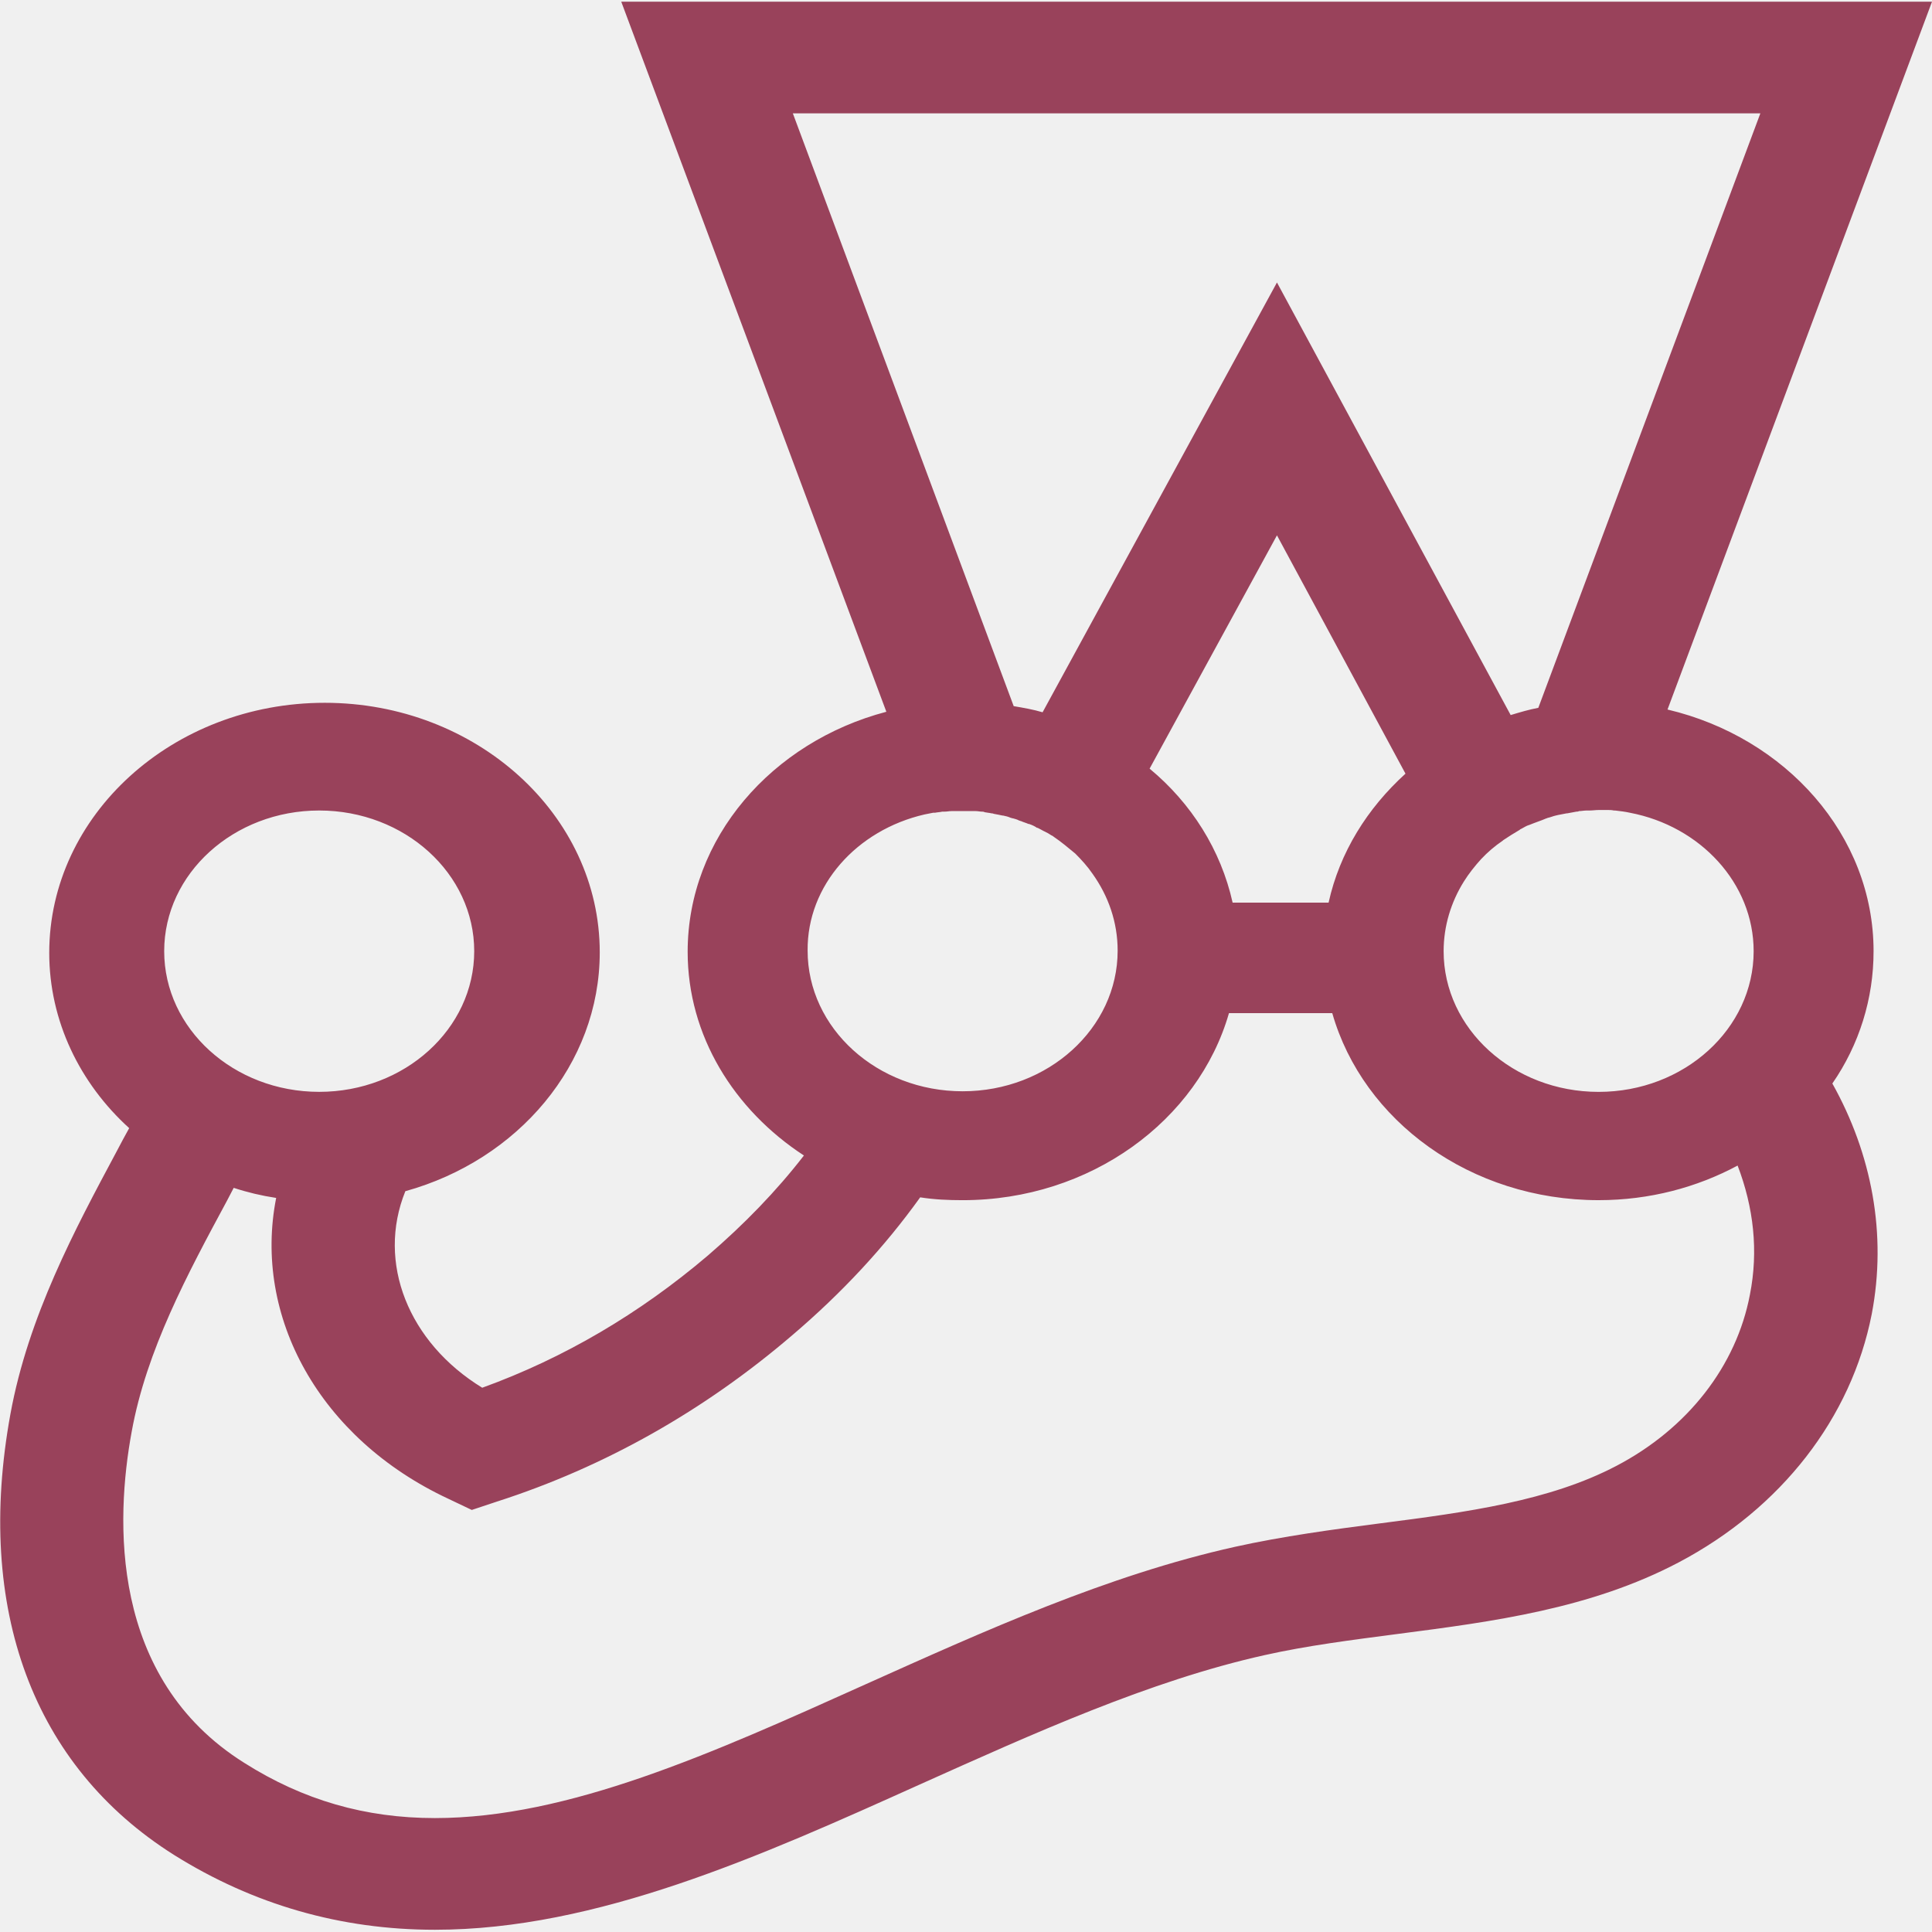
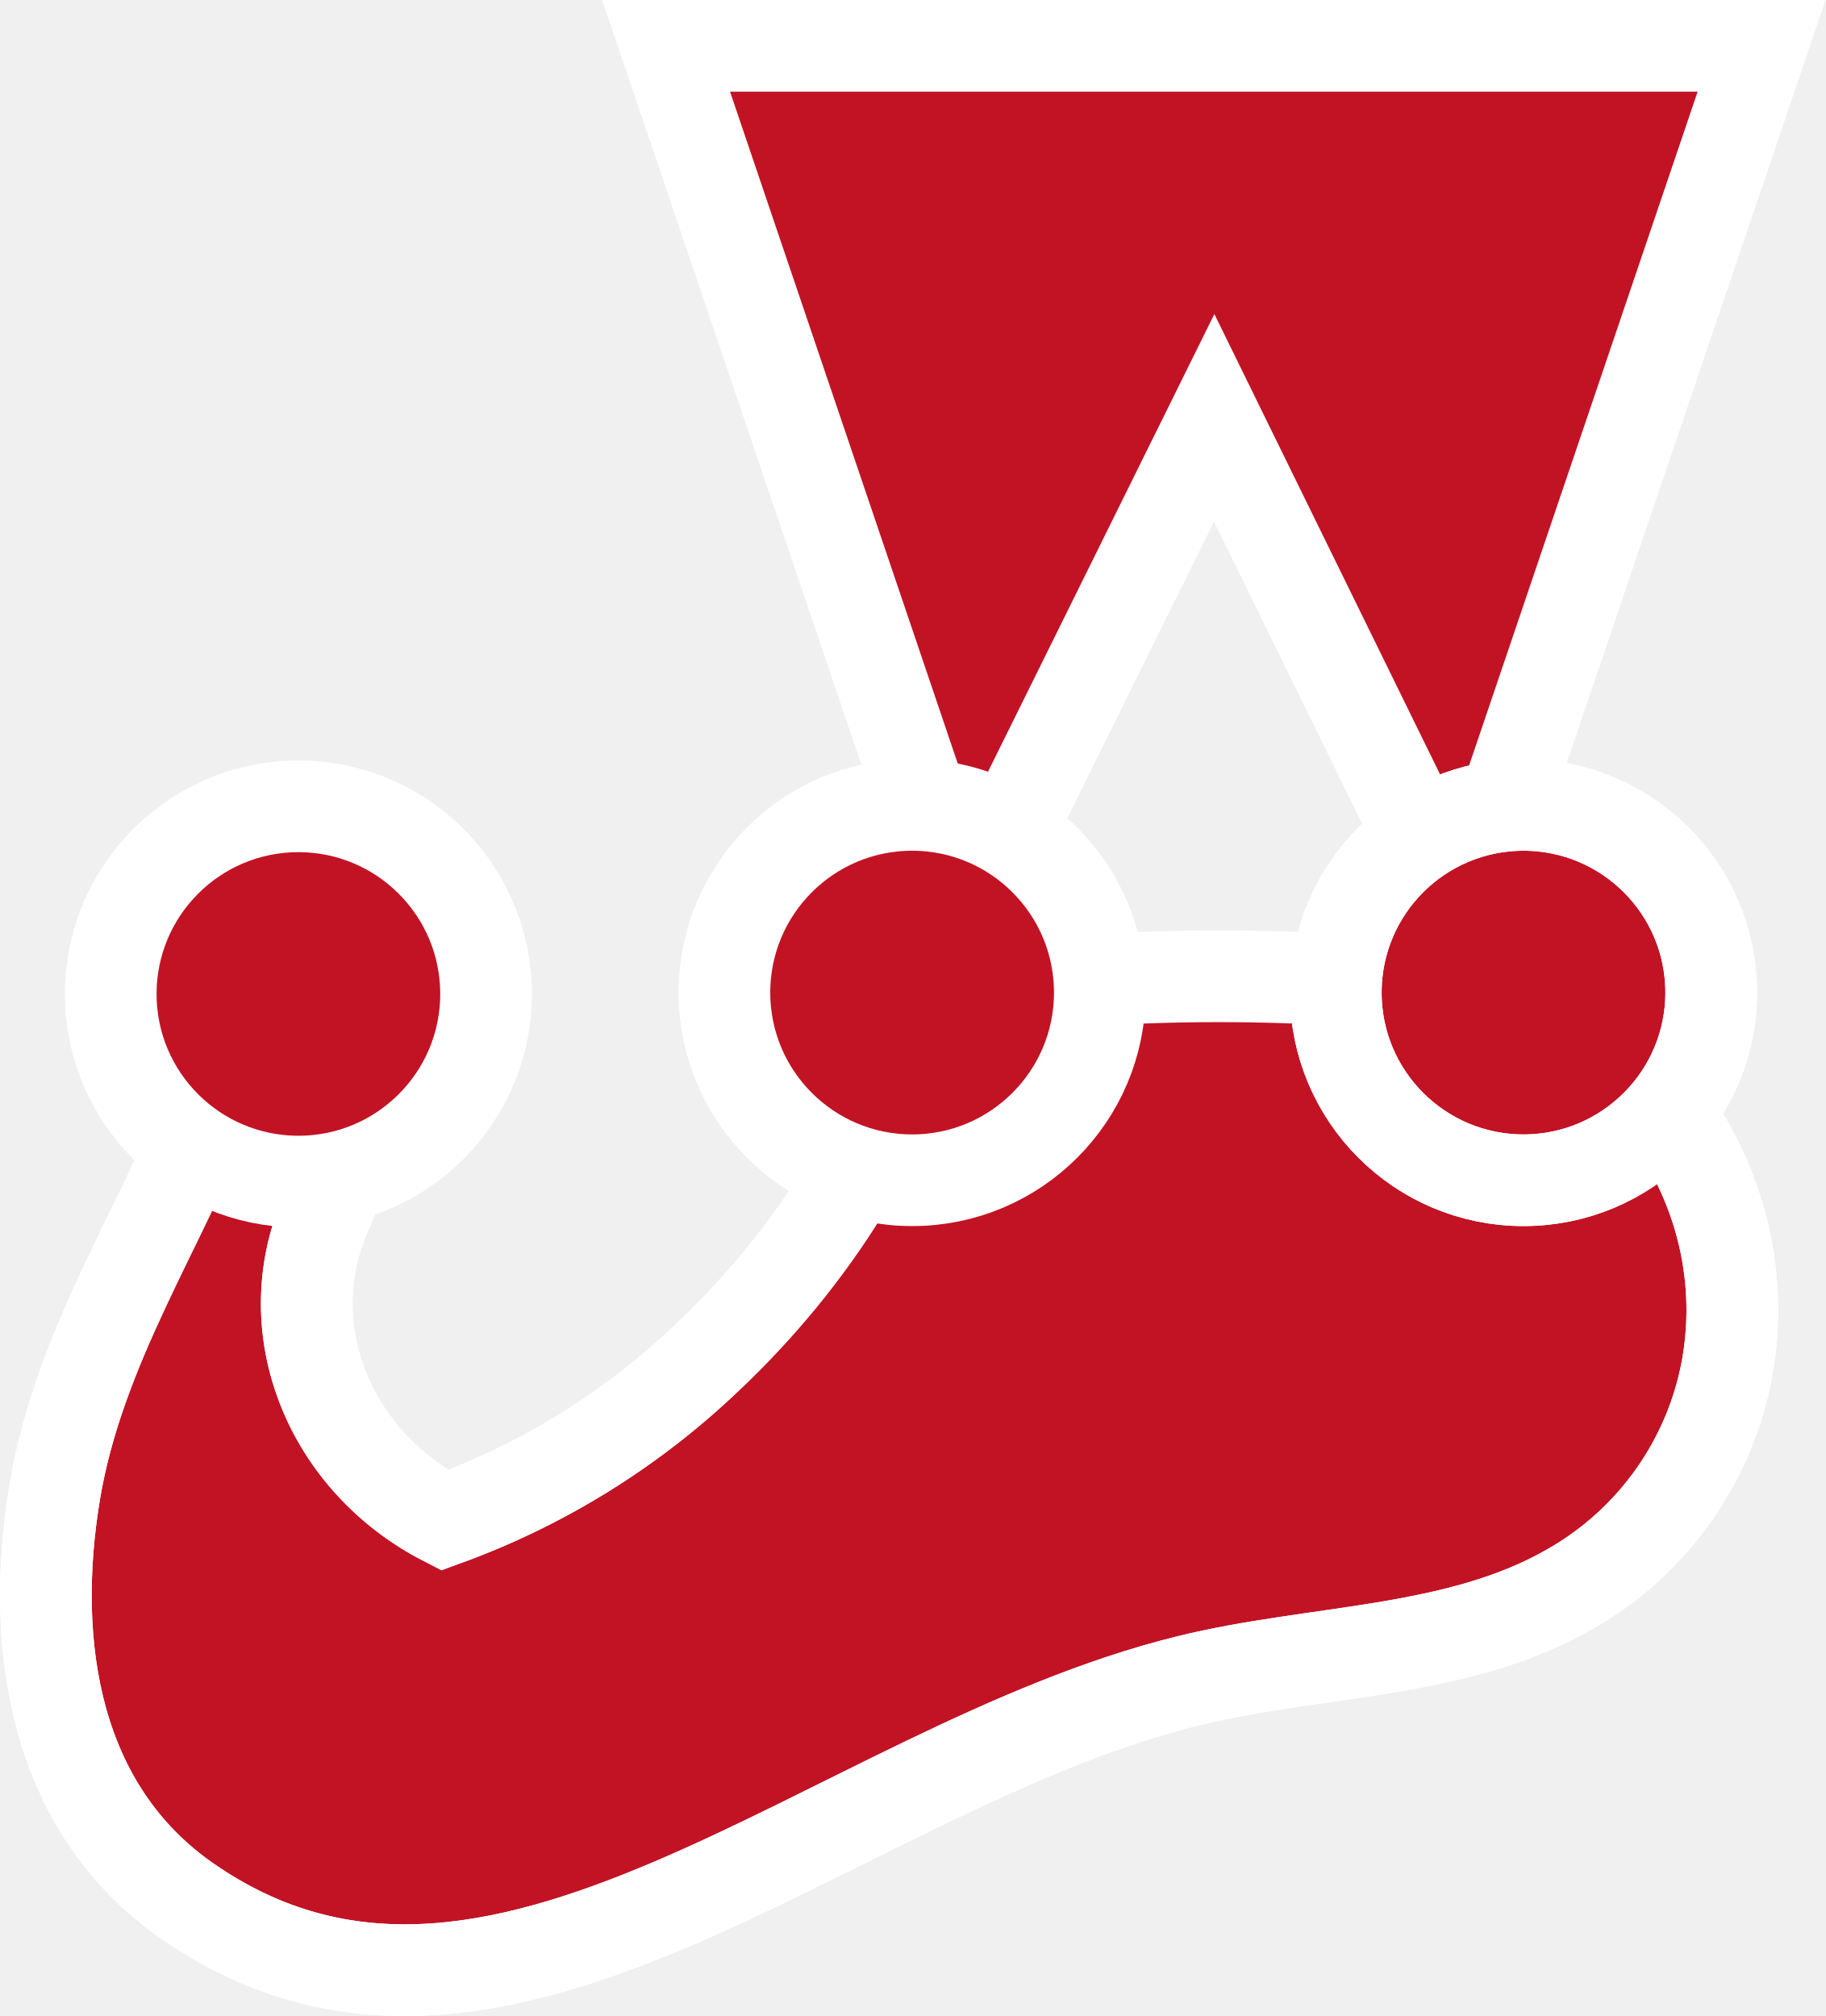
- <svg xmlns="http://www.w3.org/2000/svg" viewBox="0 0 128 128">
-   <path fill="#99425B" d="M124.129 63.02c0-7.692-5.828-14.165-13.652-16.012L128 .113H41.16l17.563 47.043c-7.578 1.996-13.164 8.356-13.164 15.903 0 5.546 3.058 10.464 7.703 13.496-1.832 2.367-3.953 4.55-6.356 6.62-4.523 3.848-9.539 6.805-14.957 8.766-4.89-2.996-7.008-8.285-5.094-13.02 7.457-2.07 12.88-8.394 12.88-15.827 0-9.133-8.192-16.532-18.22-16.532-10.066 0-18.253 7.434-18.253 16.57 0 4.513 2.035 8.653 5.297 11.61-.286.52-.57 1.035-.856 1.59C4.973 81.438 1.875 87.207.691 93.68c-2.363 12.941 1.508 23.336 10.84 29.215 5.258 3.293 11.047 4.957 17.282 4.957 10.714 0 21.597-4.883 32.109-9.618 7.5-3.363 15.242-6.879 22.863-8.578 2.813-.629 5.746-1 8.844-1.406 6.273-.813 12.754-1.664 18.582-4.734 6.805-3.586 11.45-9.579 12.797-16.457 1.015-5.29 0-10.614-2.61-15.274a15.35 15.35 0 002.73-8.765zm-7.945 0c0 5.14-4.606 9.32-10.27 9.32s-10.27-4.18-10.27-9.32c0-1.665.489-3.254 1.344-4.622.325-.52.735-1.035 1.14-1.48a8.517 8.517 0 011.427-1.219l.043-.039c.324-.222.691-.445 1.058-.664 0 0 .04 0 .04-.039.163-.074.327-.184.492-.258.039 0 .078-.039.12-.039.165-.07.368-.144.57-.219a8.78 8.78 0 00.571-.222c.04 0 .082-.04.121-.04.164-.034.328-.109.489-.144.043 0 .125-.039.164-.039.203-.035.367-.074.57-.11h.043l.61-.113c.042 0 .12 0 .163-.035.164 0 .325-.039.489-.039h.203c.203 0 .41-.035.652-.035h.531c.16 0 .286 0 .446.035h.082c.328.04.652.074.98.149 4.645.886 8.192 4.66 8.192 9.172zM52.527 7.508h64.102l-14.711 39.387c-.61.113-1.223.296-1.832.48l-15.484-28.66L69.074 47.19c-.613-.183-1.265-.296-1.914-.406zM81.664 59.8c-.773-3.477-2.73-6.582-5.5-8.875l8.438-15.457 8.515 15.789c-2.527 2.293-4.36 5.215-5.094 8.543zM61.25 53.96c.203-.04.367-.074.57-.113h.121c.164-.035.329-.035.489-.075h.164c.164 0 .285-.035.449-.035h1.59c.16 0 .285.035.406.035.082 0 .121 0 .203.04.164.035.285.035.45.074.038 0 .081 0 .163.035.204.039.407.074.57.113h.04c.164.035.328.07.488.145.043 0 .082.039.164.039.121.035.285.074.406.148.043 0 .082.035.125.035.16.075.325.114.489.188h.039c.203.07.367.144.531.258h.04c.163.074.327.183.491.257.04 0 .04.04.078.04.164.07.286.183.45.257l.043.035c.488.333.937.704 1.382 1.075l.043.035c.407.406.813.851 1.141 1.332 1.059 1.48 1.672 3.219 1.672 5.105 0 5.141-4.606 9.317-10.27 9.317s-10.27-4.176-10.27-9.317c-.042-4.328 3.259-7.988 7.743-9.023zm-40.102-.262c5.665 0 10.27 4.18 10.27 9.32 0 5.141-4.605 9.32-10.27 9.32-5.664 0-10.27-4.179-10.27-9.32 0-5.14 4.606-9.32 10.27-9.32zm94.79 32.067c-.895 4.73-4.118 8.875-8.844 11.351-4.442 2.332-9.903 3.07-15.649 3.809-3.136.406-6.437.851-9.617 1.554-8.476 1.887-16.625 5.586-24.531 9.133-10.106 4.551-19.645 8.84-28.484 8.84-4.606 0-8.723-1.183-12.633-3.66-8.965-5.621-8.52-16.16-7.457-21.93.976-5.402 3.707-10.468 6.316-15.312.16-.297.285-.555.445-.852.899.297 1.836.52 2.813.668-1.547 7.84 2.851 15.938 11.41 19.934l1.55.738 1.669-.555c7.133-2.293 13.734-6.027 19.562-11.02 3.301-2.812 6.114-5.843 8.477-9.136.937.149 1.875.188 2.812.188 8.477 0 15.606-5.29 17.645-12.391h6.844c2.039 7.137 9.171 12.39 17.648 12.39 3.383 0 6.52-.85 9.207-2.292 1.063 2.773 1.387 5.656.817 8.543zm0 0" />
+ <svg xmlns="http://www.w3.org/2000/svg" viewBox="0 0 398.25 439.89">
+   <defs>
+     <style>.a,.c{fill:#c21325;}.a,.b{stroke:#fff;stroke-width:20px;}.b{fill:none;}</style>
+   </defs>
+   <path class="a" d="M334.92,218.1c-.54.33-18.35-2.66-40.67-4.17a447.59,447.59,0,0,0-56.74,0c-14,1-32.44-6.09-34.64,2.28-8.24,31.35-26,58.66-48.51,79.93A163.89,163.89,0,0,1,97,331.73c-25-12.84-36.81-41.4-26.16-66.44,8.45-19.87,18.28-41.74.13-46.75-13.21-3.64-20.46,9-25.54,22.55C35.69,267,17.2,293.83,11.93,325.61c-5.56,33.54,0,69.15,29,89.25,67.56,46.83,140.9-29,218.23-48.09,28-6.92,58.78-5.8,83.47-20.1a69.92,69.92,0,0,0,34.23-48.52C382.43,266,365.71,234.09,334.92,218.1Z" />
+   <path class="b" d="M202.87,216.19c-8.24,31.35-26,58.66-48.51,79.93A163.84,163.84,0,0,1,97,331.73c-25-12.84-36.8-41.4-26.15-66.44,8.45-19.87,18.28-41.74.13-46.75-13.21-3.64-20.47,9-25.54,22.55C35.69,267,17.2,293.84,11.93,325.61c-5.56,33.54,0,69.15,29,89.25,67.56,46.83,140.9-29,218.23-48.09,28-6.92,58.78-5.8,83.47-20.1a69.92,69.92,0,0,0,34.23-48.52c5.58-32.13-11.14-64.06-41.93-80" />
+   <polygon class="c" points="264.89 91.17 319.21 201.98 384.31 10 145.32 10 210.26 201.64 264.89 91.17" />
+   <polygon class="b" points="264.89 91.17 319.21 201.98 384.31 10 145.32 10 210.26 201.64 264.89 91.17" />
+   <circle class="c" cx="198.99" cy="216.58" r="40.95" />
+   <circle class="b" cx="198.99" cy="216.58" r="40.95" />
+   <circle class="a" cx="332.37" cy="216.58" r="40.95" />
+   <circle class="b" cx="332.37" cy="216.58" r="40.95" />
+   <circle class="c" cx="65.1" cy="216.88" r="40.94" />
+   <circle class="b" cx="65.1" cy="216.88" r="40.94" />
</svg>
